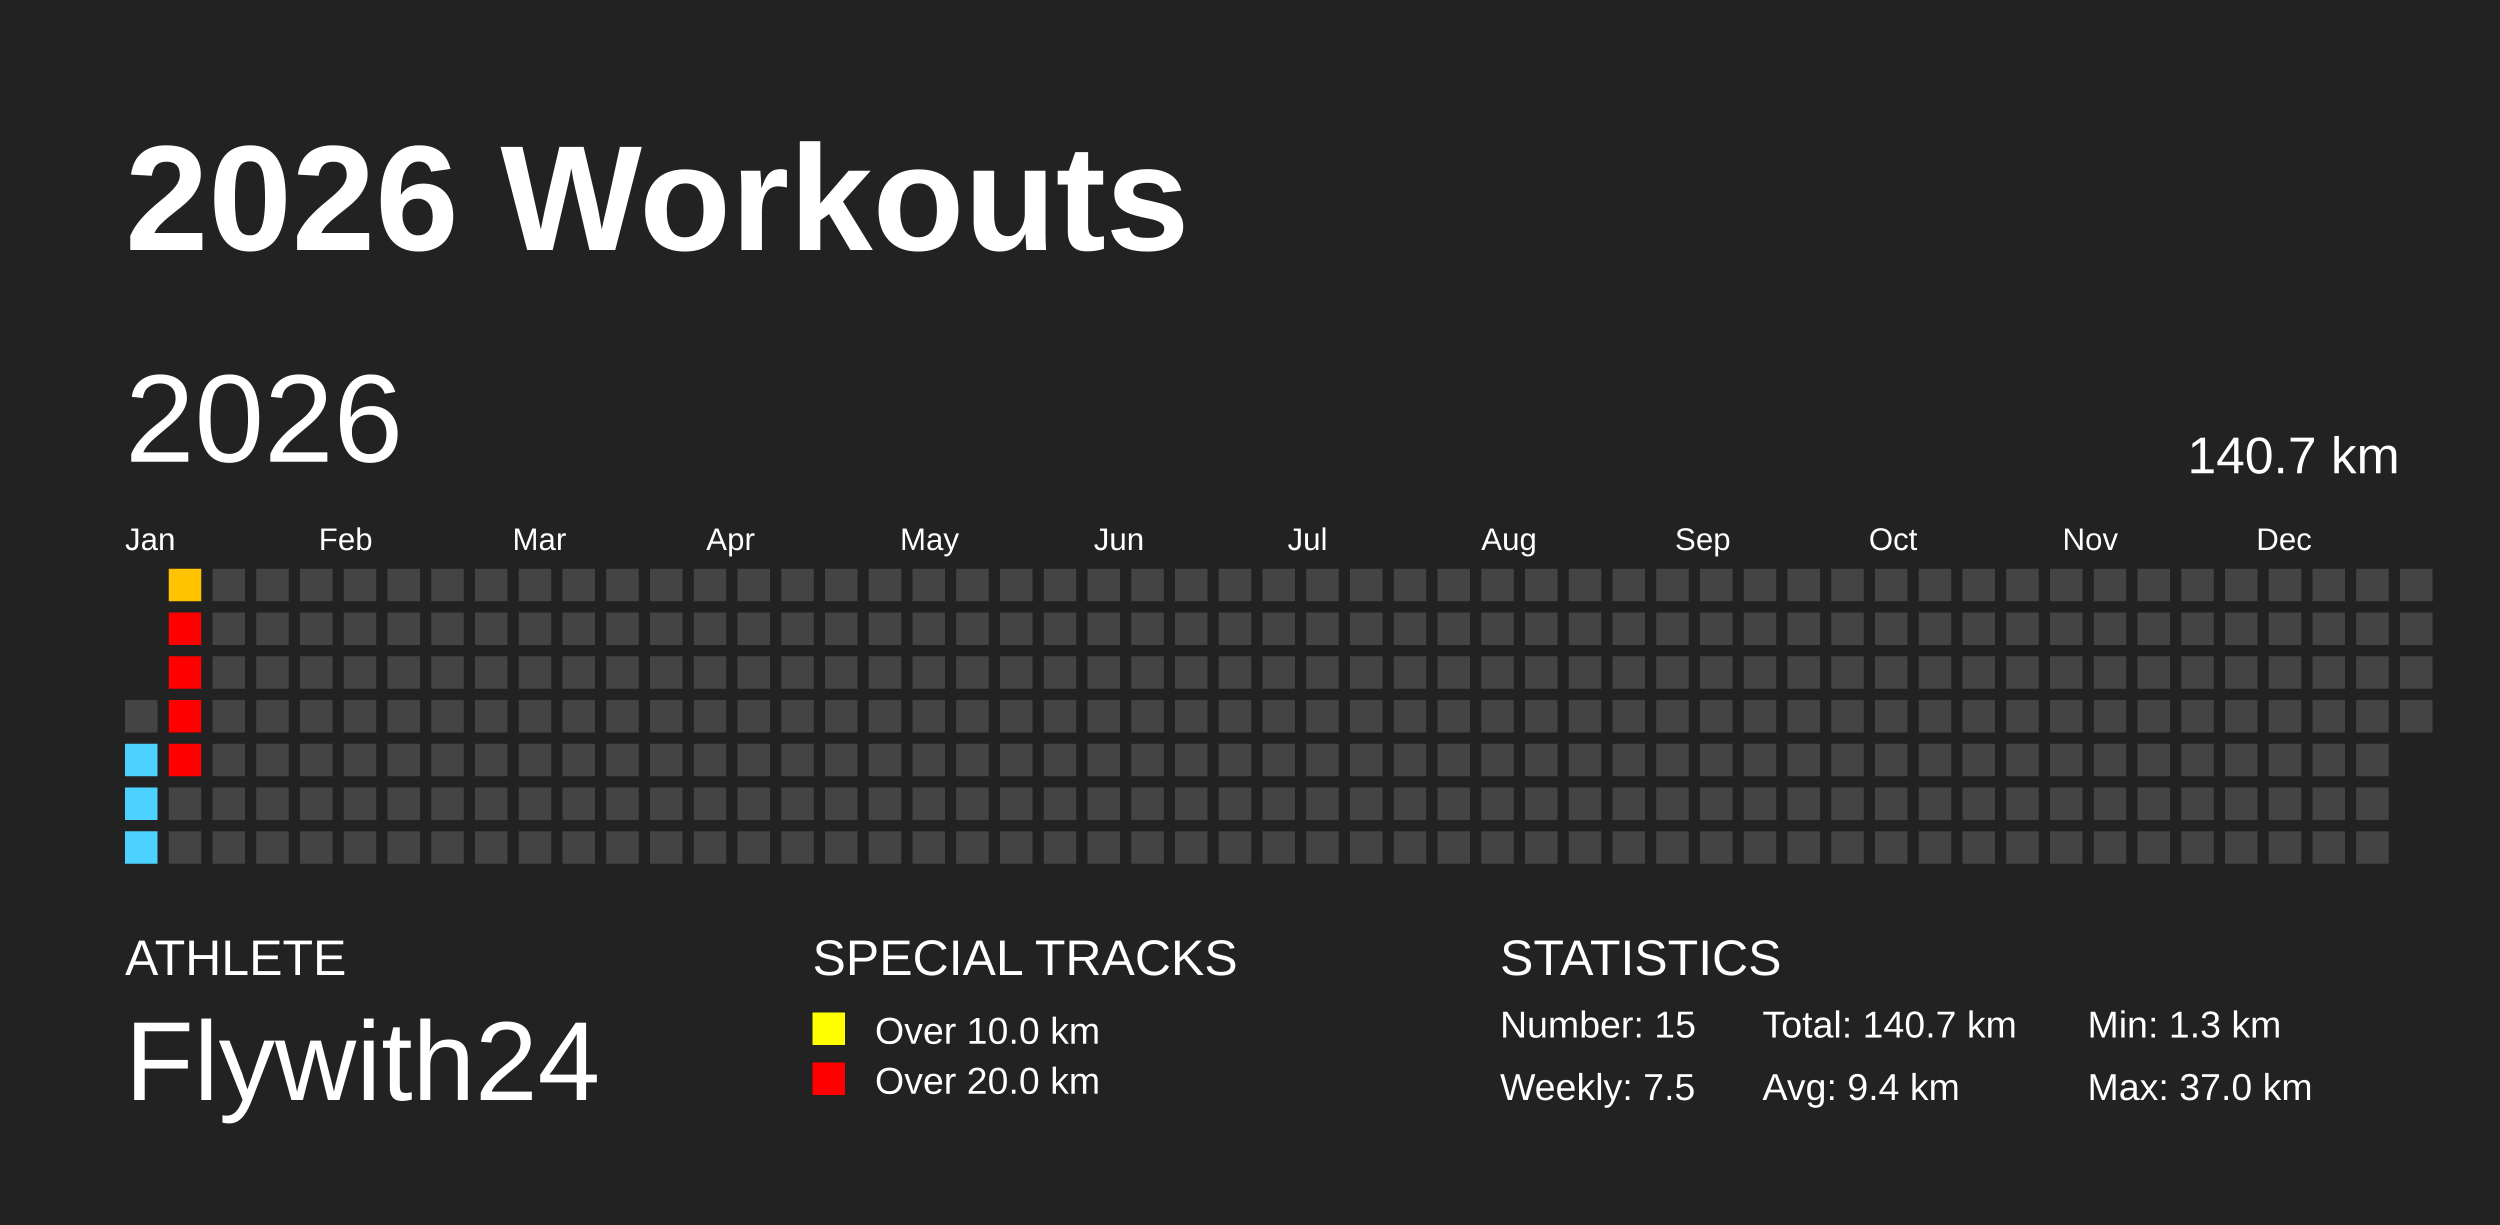
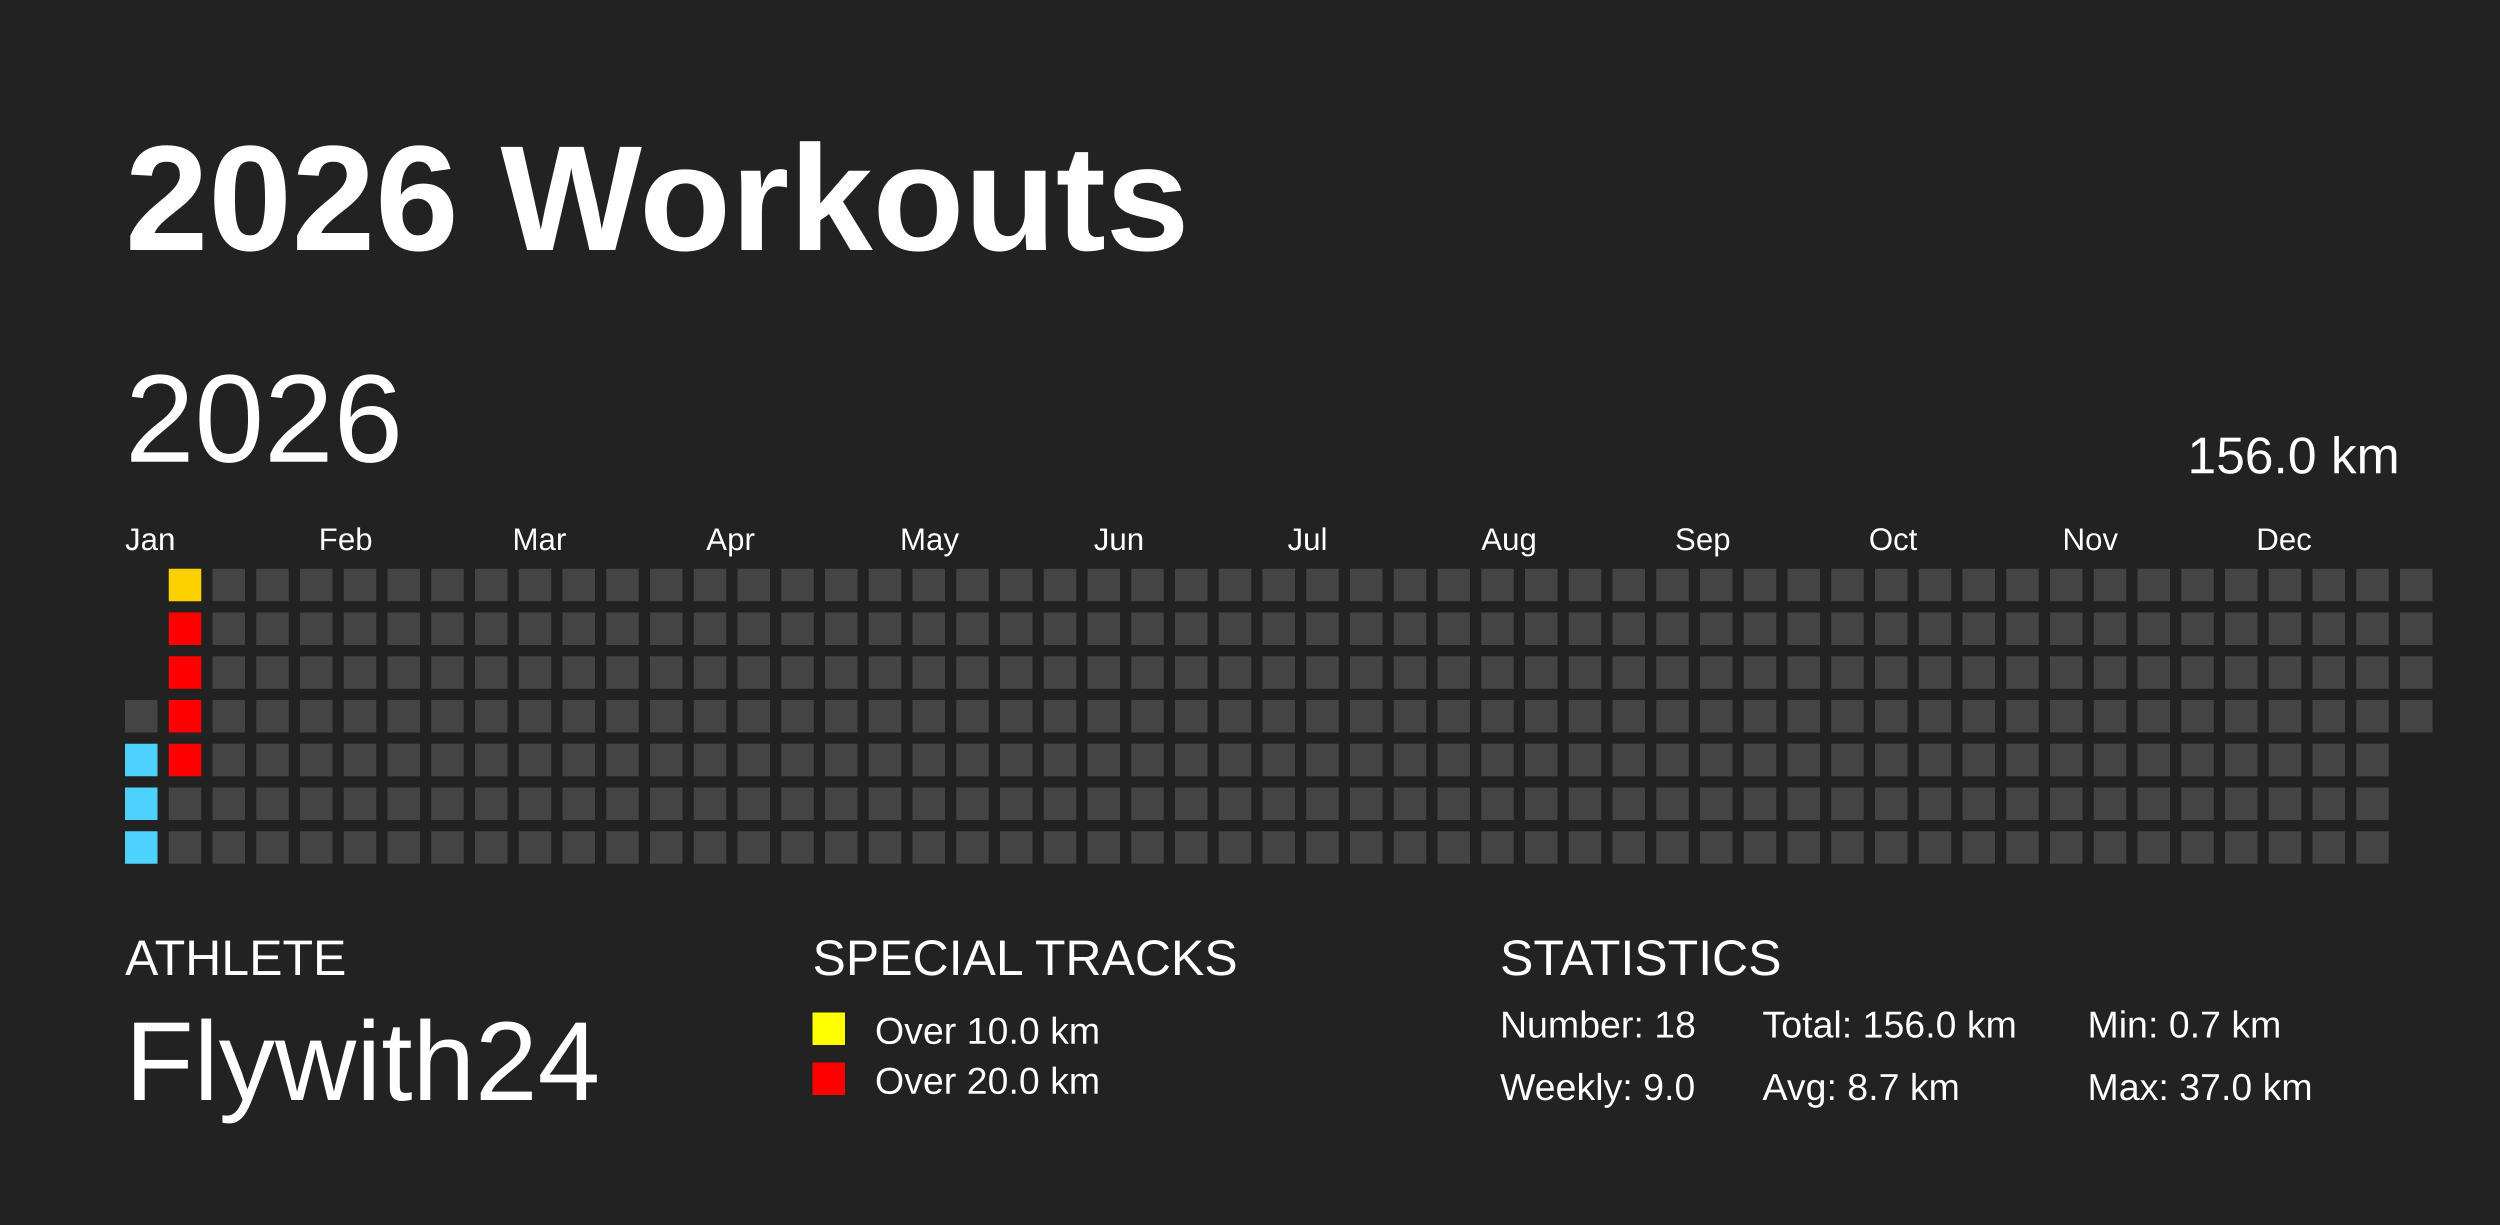
<svg xmlns="http://www.w3.org/2000/svg" baseProfile="full" height="98mm" version="1.1" viewBox="0,0,200,98" width="200mm">
  <defs />
  <rect fill="#222222" height="98" width="200" x="0" y="0" />
  <text fill="#FFFFFF" style="font-size:12px; font-family:Arial; font-weight:bold;" x="10" y="20">2026 Workouts</text>
  <text fill="#FFFFFF" style="font-size:4px; font-family:Arial" x="10" y="78">ATHLETE</text>
  <text fill="#FFFFFF" style="font-size:9px; font-family:Arial" x="10" y="88">Flywith24</text>
  <text fill="#FFFFFF" style="font-size:4px; font-family:Arial" x="65" y="78">SPECIAL TRACKS</text>
  <rect fill="yellow" height="2.6" width="2.6" x="65" y="81" />
  <text fill="#FFFFFF" style="font-size:3px; font-family:Arial" x="70" y="83.5">Over 10.0 km</text>
  <rect fill="red" height="2.6" width="2.6" x="65" y="85" />
  <text fill="#FFFFFF" style="font-size:3px; font-family:Arial" x="70" y="87.5">Over 20.0 km</text>
  <text fill="#FFFFFF" style="font-size:4px; font-family:Arial" x="120" y="78">STATISTICS</text>
-   <text fill="#FFFFFF" style="font-size:3px; font-family:Arial" x="120" y="83">Number: 15</text>
-   <text fill="#FFFFFF" style="font-size:3px; font-family:Arial" x="120" y="88">Weekly: 7.5</text>
-   <text fill="#FFFFFF" style="font-size:3px; font-family:Arial" x="141" y="83">Total: 140.7 km</text>
-   <text fill="#FFFFFF" style="font-size:3px; font-family:Arial" x="141" y="88">Avg: 9.4 km</text>
-   <text fill="#FFFFFF" style="font-size:3px; font-family:Arial" x="167" y="83">Min: 1.3 km</text>
+   <text fill="#FFFFFF" style="font-size:3px; font-family:Arial" x="120" y="83">Number: 18</text>
+   <text fill="#FFFFFF" style="font-size:3px; font-family:Arial" x="120" y="88">Weekly: 9.0</text>
+   <text fill="#FFFFFF" style="font-size:3px; font-family:Arial" x="141" y="83">Total: 156.0 km</text>
+   <text fill="#FFFFFF" style="font-size:3px; font-family:Arial" x="141" y="88">Avg: 8.7 km</text>
+   <text fill="#FFFFFF" style="font-size:3px; font-family:Arial" x="167" y="83">Min: 0.7 km</text>
  <text fill="#FFFFFF" style="font-size:3px; font-family:Arial" x="167" y="88">Max: 37.0 km</text>
  <text dominant-baseline="hanging" fill="#FFFFFF" style="font-size:10.0px; font-family:Arial;" x="10" y="30">2026</text>
-   <text dominant-baseline="hanging" fill="#FFFFFF" style="font-size:4.125px; font-family:Arial;" x="175" y="35">140.7 km</text>
+   <text dominant-baseline="hanging" fill="#FFFFFF" style="font-size:4.125px; font-family:Arial;" x="175" y="35">156.0 km</text>
  <text fill="#FFFFFF" style="font-size:2.5px; font-family:Arial" x="10.0" y="44">Jan</text>
  <text fill="#FFFFFF" style="font-size:2.5px; font-family:Arial" x="25.5" y="44">Feb</text>
  <text fill="#FFFFFF" style="font-size:2.5px; font-family:Arial" x="41.0" y="44">Mar</text>
  <text fill="#FFFFFF" style="font-size:2.5px; font-family:Arial" x="56.5" y="44">Apr</text>
  <text fill="#FFFFFF" style="font-size:2.5px; font-family:Arial" x="72.0" y="44">May</text>
  <text fill="#FFFFFF" style="font-size:2.5px; font-family:Arial" x="87.5" y="44">Jun</text>
  <text fill="#FFFFFF" style="font-size:2.5px; font-family:Arial" x="103.0" y="44">Jul</text>
  <text fill="#FFFFFF" style="font-size:2.5px; font-family:Arial" x="118.5" y="44">Aug</text>
  <text fill="#FFFFFF" style="font-size:2.5px; font-family:Arial" x="134.0" y="44">Sep</text>
  <text fill="#FFFFFF" style="font-size:2.5px; font-family:Arial" x="149.5" y="44">Oct</text>
  <text fill="#FFFFFF" style="font-size:2.5px; font-family:Arial" x="165.0" y="44">Nov</text>
  <text fill="#FFFFFF" style="font-size:2.5px; font-family:Arial" x="180.5" y="44">Dec</text>
  <rect fill="#444444" height="2.6" width="2.6" x="10.0" y="56.0" />
  <rect fill="#4dd2ff" height="2.6" width="2.6" x="10.0" y="59.5" />
  <rect fill="#4dd2ff" height="2.6" width="2.6" x="10.0" y="63.0" />
  <rect fill="#4dd2ff" height="2.6" width="2.6" x="10.0" y="66.5" />
-   <rect fill="#ffc300" height="2.6" width="2.6" x="13.5" y="45.5" />
+   <rect fill="#ffd000" height="2.6" width="2.6" x="13.5" y="45.5" />
  <rect fill="red" height="2.6" width="2.6" x="13.5" y="49.0" />
  <rect fill="red" height="2.6" width="2.6" x="13.5" y="52.5" />
  <rect fill="red" height="2.6" width="2.6" x="13.5" y="56.0" />
  <rect fill="red" height="2.6" width="2.6" x="13.5" y="59.5" />
  <rect fill="#444444" height="2.6" width="2.6" x="13.5" y="63.0" />
  <rect fill="#444444" height="2.6" width="2.6" x="13.5" y="66.5" />
  <rect fill="#444444" height="2.6" width="2.6" x="17.0" y="45.5" />
  <rect fill="#444444" height="2.6" width="2.6" x="17.0" y="49.0" />
  <rect fill="#444444" height="2.6" width="2.6" x="17.0" y="52.5" />
  <rect fill="#444444" height="2.6" width="2.6" x="17.0" y="56.0" />
  <rect fill="#444444" height="2.6" width="2.6" x="17.0" y="59.5" />
  <rect fill="#444444" height="2.6" width="2.6" x="17.0" y="63.0" />
  <rect fill="#444444" height="2.6" width="2.6" x="17.0" y="66.5" />
  <rect fill="#444444" height="2.6" width="2.6" x="20.5" y="45.5" />
  <rect fill="#444444" height="2.6" width="2.6" x="20.5" y="49.0" />
  <rect fill="#444444" height="2.6" width="2.6" x="20.5" y="52.5" />
  <rect fill="#444444" height="2.6" width="2.6" x="20.5" y="56.0" />
  <rect fill="#444444" height="2.6" width="2.6" x="20.5" y="59.5" />
  <rect fill="#444444" height="2.6" width="2.6" x="20.5" y="63.0" />
  <rect fill="#444444" height="2.6" width="2.6" x="20.5" y="66.5" />
  <rect fill="#444444" height="2.6" width="2.6" x="24.0" y="45.5" />
  <rect fill="#444444" height="2.6" width="2.6" x="24.0" y="49.0" />
  <rect fill="#444444" height="2.6" width="2.6" x="24.0" y="52.5" />
  <rect fill="#444444" height="2.6" width="2.6" x="24.0" y="56.0" />
  <rect fill="#444444" height="2.6" width="2.6" x="24.0" y="59.5" />
  <rect fill="#444444" height="2.6" width="2.6" x="24.0" y="63.0" />
  <rect fill="#444444" height="2.6" width="2.6" x="24.0" y="66.5" />
  <rect fill="#444444" height="2.6" width="2.6" x="27.5" y="45.5" />
  <rect fill="#444444" height="2.6" width="2.6" x="27.5" y="49.0" />
  <rect fill="#444444" height="2.6" width="2.6" x="27.5" y="52.5" />
  <rect fill="#444444" height="2.6" width="2.6" x="27.5" y="56.0" />
  <rect fill="#444444" height="2.6" width="2.6" x="27.5" y="59.5" />
  <rect fill="#444444" height="2.6" width="2.6" x="27.5" y="63.0" />
  <rect fill="#444444" height="2.6" width="2.6" x="27.5" y="66.5" />
  <rect fill="#444444" height="2.6" width="2.6" x="31.0" y="45.5" />
  <rect fill="#444444" height="2.6" width="2.6" x="31.0" y="49.0" />
  <rect fill="#444444" height="2.6" width="2.6" x="31.0" y="52.5" />
  <rect fill="#444444" height="2.6" width="2.6" x="31.0" y="56.0" />
  <rect fill="#444444" height="2.6" width="2.6" x="31.0" y="59.5" />
  <rect fill="#444444" height="2.6" width="2.6" x="31.0" y="63.0" />
  <rect fill="#444444" height="2.6" width="2.6" x="31.0" y="66.5" />
  <rect fill="#444444" height="2.6" width="2.6" x="34.5" y="45.5" />
  <rect fill="#444444" height="2.6" width="2.6" x="34.5" y="49.0" />
  <rect fill="#444444" height="2.6" width="2.6" x="34.5" y="52.5" />
  <rect fill="#444444" height="2.6" width="2.6" x="34.5" y="56.0" />
  <rect fill="#444444" height="2.6" width="2.6" x="34.5" y="59.5" />
  <rect fill="#444444" height="2.6" width="2.6" x="34.5" y="63.0" />
  <rect fill="#444444" height="2.6" width="2.6" x="34.5" y="66.5" />
  <rect fill="#444444" height="2.6" width="2.6" x="38.0" y="45.5" />
  <rect fill="#444444" height="2.6" width="2.6" x="38.0" y="49.0" />
  <rect fill="#444444" height="2.6" width="2.6" x="38.0" y="52.5" />
  <rect fill="#444444" height="2.6" width="2.6" x="38.0" y="56.0" />
  <rect fill="#444444" height="2.6" width="2.6" x="38.0" y="59.5" />
  <rect fill="#444444" height="2.6" width="2.6" x="38.0" y="63.0" />
  <rect fill="#444444" height="2.6" width="2.6" x="38.0" y="66.5" />
  <rect fill="#444444" height="2.6" width="2.6" x="41.5" y="45.5" />
  <rect fill="#444444" height="2.6" width="2.6" x="41.5" y="49.0" />
  <rect fill="#444444" height="2.6" width="2.6" x="41.5" y="52.5" />
  <rect fill="#444444" height="2.6" width="2.6" x="41.5" y="56.0" />
  <rect fill="#444444" height="2.6" width="2.6" x="41.5" y="59.5" />
  <rect fill="#444444" height="2.6" width="2.6" x="41.5" y="63.0" />
  <rect fill="#444444" height="2.6" width="2.6" x="41.5" y="66.5" />
  <rect fill="#444444" height="2.6" width="2.6" x="45.0" y="45.5" />
  <rect fill="#444444" height="2.6" width="2.6" x="45.0" y="49.0" />
  <rect fill="#444444" height="2.6" width="2.6" x="45.0" y="52.5" />
  <rect fill="#444444" height="2.6" width="2.6" x="45.0" y="56.0" />
  <rect fill="#444444" height="2.6" width="2.6" x="45.0" y="59.5" />
  <rect fill="#444444" height="2.6" width="2.6" x="45.0" y="63.0" />
  <rect fill="#444444" height="2.6" width="2.6" x="45.0" y="66.5" />
  <rect fill="#444444" height="2.6" width="2.6" x="48.5" y="45.5" />
  <rect fill="#444444" height="2.6" width="2.6" x="48.5" y="49.0" />
  <rect fill="#444444" height="2.6" width="2.6" x="48.5" y="52.5" />
  <rect fill="#444444" height="2.6" width="2.6" x="48.5" y="56.0" />
  <rect fill="#444444" height="2.6" width="2.6" x="48.5" y="59.5" />
  <rect fill="#444444" height="2.6" width="2.6" x="48.5" y="63.0" />
  <rect fill="#444444" height="2.6" width="2.6" x="48.5" y="66.5" />
  <rect fill="#444444" height="2.6" width="2.6" x="52.0" y="45.5" />
  <rect fill="#444444" height="2.6" width="2.6" x="52.0" y="49.0" />
  <rect fill="#444444" height="2.6" width="2.6" x="52.0" y="52.5" />
  <rect fill="#444444" height="2.6" width="2.6" x="52.0" y="56.0" />
  <rect fill="#444444" height="2.6" width="2.6" x="52.0" y="59.5" />
  <rect fill="#444444" height="2.6" width="2.6" x="52.0" y="63.0" />
  <rect fill="#444444" height="2.6" width="2.6" x="52.0" y="66.5" />
  <rect fill="#444444" height="2.6" width="2.6" x="55.5" y="45.5" />
  <rect fill="#444444" height="2.6" width="2.6" x="55.5" y="49.0" />
  <rect fill="#444444" height="2.6" width="2.6" x="55.5" y="52.5" />
  <rect fill="#444444" height="2.6" width="2.6" x="55.5" y="56.0" />
  <rect fill="#444444" height="2.6" width="2.6" x="55.5" y="59.5" />
  <rect fill="#444444" height="2.6" width="2.6" x="55.5" y="63.0" />
  <rect fill="#444444" height="2.6" width="2.6" x="55.5" y="66.5" />
  <rect fill="#444444" height="2.6" width="2.6" x="59.0" y="45.5" />
  <rect fill="#444444" height="2.6" width="2.6" x="59.0" y="49.0" />
  <rect fill="#444444" height="2.6" width="2.6" x="59.0" y="52.5" />
  <rect fill="#444444" height="2.6" width="2.6" x="59.0" y="56.0" />
  <rect fill="#444444" height="2.6" width="2.6" x="59.0" y="59.5" />
  <rect fill="#444444" height="2.6" width="2.6" x="59.0" y="63.0" />
  <rect fill="#444444" height="2.6" width="2.6" x="59.0" y="66.5" />
  <rect fill="#444444" height="2.6" width="2.6" x="62.5" y="45.5" />
  <rect fill="#444444" height="2.6" width="2.6" x="62.5" y="49.0" />
  <rect fill="#444444" height="2.6" width="2.6" x="62.5" y="52.5" />
  <rect fill="#444444" height="2.6" width="2.6" x="62.5" y="56.0" />
  <rect fill="#444444" height="2.6" width="2.6" x="62.5" y="59.5" />
  <rect fill="#444444" height="2.6" width="2.6" x="62.5" y="63.0" />
  <rect fill="#444444" height="2.6" width="2.6" x="62.5" y="66.5" />
  <rect fill="#444444" height="2.6" width="2.6" x="66.0" y="45.5" />
  <rect fill="#444444" height="2.6" width="2.6" x="66.0" y="49.0" />
  <rect fill="#444444" height="2.6" width="2.6" x="66.0" y="52.5" />
  <rect fill="#444444" height="2.6" width="2.6" x="66.0" y="56.0" />
  <rect fill="#444444" height="2.6" width="2.6" x="66.0" y="59.5" />
  <rect fill="#444444" height="2.6" width="2.6" x="66.0" y="63.0" />
  <rect fill="#444444" height="2.6" width="2.6" x="66.0" y="66.5" />
  <rect fill="#444444" height="2.6" width="2.6" x="69.5" y="45.5" />
  <rect fill="#444444" height="2.6" width="2.6" x="69.5" y="49.0" />
  <rect fill="#444444" height="2.6" width="2.6" x="69.5" y="52.5" />
  <rect fill="#444444" height="2.6" width="2.6" x="69.5" y="56.0" />
  <rect fill="#444444" height="2.6" width="2.6" x="69.5" y="59.5" />
  <rect fill="#444444" height="2.6" width="2.6" x="69.5" y="63.0" />
  <rect fill="#444444" height="2.6" width="2.6" x="69.5" y="66.5" />
  <rect fill="#444444" height="2.6" width="2.6" x="73.0" y="45.5" />
  <rect fill="#444444" height="2.6" width="2.6" x="73.0" y="49.0" />
  <rect fill="#444444" height="2.6" width="2.6" x="73.0" y="52.5" />
  <rect fill="#444444" height="2.6" width="2.6" x="73.0" y="56.0" />
  <rect fill="#444444" height="2.6" width="2.6" x="73.0" y="59.5" />
  <rect fill="#444444" height="2.6" width="2.6" x="73.0" y="63.0" />
  <rect fill="#444444" height="2.6" width="2.6" x="73.0" y="66.5" />
  <rect fill="#444444" height="2.6" width="2.6" x="76.5" y="45.5" />
  <rect fill="#444444" height="2.6" width="2.6" x="76.5" y="49.0" />
  <rect fill="#444444" height="2.6" width="2.6" x="76.5" y="52.5" />
  <rect fill="#444444" height="2.6" width="2.6" x="76.5" y="56.0" />
  <rect fill="#444444" height="2.6" width="2.6" x="76.5" y="59.5" />
  <rect fill="#444444" height="2.6" width="2.6" x="76.5" y="63.0" />
  <rect fill="#444444" height="2.6" width="2.6" x="76.5" y="66.5" />
  <rect fill="#444444" height="2.6" width="2.6" x="80.0" y="45.5" />
  <rect fill="#444444" height="2.6" width="2.6" x="80.0" y="49.0" />
  <rect fill="#444444" height="2.6" width="2.6" x="80.0" y="52.5" />
  <rect fill="#444444" height="2.6" width="2.6" x="80.0" y="56.0" />
  <rect fill="#444444" height="2.6" width="2.6" x="80.0" y="59.5" />
  <rect fill="#444444" height="2.6" width="2.6" x="80.0" y="63.0" />
  <rect fill="#444444" height="2.6" width="2.6" x="80.0" y="66.5" />
  <rect fill="#444444" height="2.6" width="2.6" x="83.5" y="45.5" />
  <rect fill="#444444" height="2.6" width="2.6" x="83.5" y="49.0" />
  <rect fill="#444444" height="2.6" width="2.6" x="83.5" y="52.5" />
  <rect fill="#444444" height="2.6" width="2.6" x="83.5" y="56.0" />
  <rect fill="#444444" height="2.6" width="2.6" x="83.5" y="59.5" />
  <rect fill="#444444" height="2.6" width="2.6" x="83.5" y="63.0" />
  <rect fill="#444444" height="2.6" width="2.6" x="83.5" y="66.5" />
  <rect fill="#444444" height="2.6" width="2.6" x="87.0" y="45.5" />
  <rect fill="#444444" height="2.6" width="2.6" x="87.0" y="49.0" />
  <rect fill="#444444" height="2.6" width="2.6" x="87.0" y="52.5" />
  <rect fill="#444444" height="2.6" width="2.6" x="87.0" y="56.0" />
  <rect fill="#444444" height="2.6" width="2.6" x="87.0" y="59.5" />
  <rect fill="#444444" height="2.6" width="2.6" x="87.0" y="63.0" />
  <rect fill="#444444" height="2.6" width="2.6" x="87.0" y="66.5" />
  <rect fill="#444444" height="2.6" width="2.6" x="90.5" y="45.5" />
  <rect fill="#444444" height="2.6" width="2.6" x="90.5" y="49.0" />
  <rect fill="#444444" height="2.6" width="2.6" x="90.5" y="52.5" />
  <rect fill="#444444" height="2.6" width="2.6" x="90.5" y="56.0" />
  <rect fill="#444444" height="2.6" width="2.6" x="90.5" y="59.5" />
  <rect fill="#444444" height="2.6" width="2.6" x="90.5" y="63.0" />
  <rect fill="#444444" height="2.6" width="2.6" x="90.5" y="66.5" />
  <rect fill="#444444" height="2.6" width="2.6" x="94.0" y="45.5" />
  <rect fill="#444444" height="2.6" width="2.6" x="94.0" y="49.0" />
  <rect fill="#444444" height="2.6" width="2.6" x="94.0" y="52.5" />
  <rect fill="#444444" height="2.6" width="2.6" x="94.0" y="56.0" />
  <rect fill="#444444" height="2.6" width="2.6" x="94.0" y="59.5" />
  <rect fill="#444444" height="2.6" width="2.6" x="94.0" y="63.0" />
  <rect fill="#444444" height="2.6" width="2.6" x="94.0" y="66.5" />
  <rect fill="#444444" height="2.6" width="2.6" x="97.5" y="45.5" />
  <rect fill="#444444" height="2.6" width="2.6" x="97.5" y="49.0" />
  <rect fill="#444444" height="2.6" width="2.6" x="97.5" y="52.5" />
  <rect fill="#444444" height="2.6" width="2.6" x="97.5" y="56.0" />
  <rect fill="#444444" height="2.6" width="2.6" x="97.5" y="59.5" />
  <rect fill="#444444" height="2.6" width="2.6" x="97.5" y="63.0" />
  <rect fill="#444444" height="2.6" width="2.6" x="97.5" y="66.5" />
  <rect fill="#444444" height="2.6" width="2.6" x="101.0" y="45.5" />
  <rect fill="#444444" height="2.6" width="2.6" x="101.0" y="49.0" />
  <rect fill="#444444" height="2.6" width="2.6" x="101.0" y="52.5" />
  <rect fill="#444444" height="2.6" width="2.6" x="101.0" y="56.0" />
  <rect fill="#444444" height="2.6" width="2.6" x="101.0" y="59.5" />
  <rect fill="#444444" height="2.6" width="2.6" x="101.0" y="63.0" />
  <rect fill="#444444" height="2.6" width="2.6" x="101.0" y="66.5" />
  <rect fill="#444444" height="2.6" width="2.6" x="104.5" y="45.5" />
  <rect fill="#444444" height="2.6" width="2.6" x="104.5" y="49.0" />
  <rect fill="#444444" height="2.6" width="2.6" x="104.5" y="52.5" />
  <rect fill="#444444" height="2.6" width="2.6" x="104.5" y="56.0" />
  <rect fill="#444444" height="2.6" width="2.6" x="104.5" y="59.5" />
  <rect fill="#444444" height="2.6" width="2.6" x="104.5" y="63.0" />
  <rect fill="#444444" height="2.6" width="2.6" x="104.5" y="66.5" />
  <rect fill="#444444" height="2.6" width="2.6" x="108.0" y="45.5" />
  <rect fill="#444444" height="2.6" width="2.6" x="108.0" y="49.0" />
  <rect fill="#444444" height="2.6" width="2.6" x="108.0" y="52.5" />
  <rect fill="#444444" height="2.6" width="2.6" x="108.0" y="56.0" />
  <rect fill="#444444" height="2.6" width="2.6" x="108.0" y="59.5" />
  <rect fill="#444444" height="2.6" width="2.6" x="108.0" y="63.0" />
  <rect fill="#444444" height="2.6" width="2.6" x="108.0" y="66.5" />
  <rect fill="#444444" height="2.6" width="2.6" x="111.5" y="45.5" />
  <rect fill="#444444" height="2.6" width="2.6" x="111.5" y="49.0" />
  <rect fill="#444444" height="2.6" width="2.6" x="111.5" y="52.5" />
  <rect fill="#444444" height="2.6" width="2.6" x="111.5" y="56.0" />
  <rect fill="#444444" height="2.6" width="2.6" x="111.5" y="59.5" />
  <rect fill="#444444" height="2.6" width="2.6" x="111.5" y="63.0" />
  <rect fill="#444444" height="2.6" width="2.6" x="111.5" y="66.5" />
  <rect fill="#444444" height="2.6" width="2.6" x="115.0" y="45.5" />
  <rect fill="#444444" height="2.6" width="2.6" x="115.0" y="49.0" />
  <rect fill="#444444" height="2.6" width="2.6" x="115.0" y="52.5" />
  <rect fill="#444444" height="2.6" width="2.6" x="115.0" y="56.0" />
  <rect fill="#444444" height="2.6" width="2.6" x="115.0" y="59.5" />
  <rect fill="#444444" height="2.6" width="2.6" x="115.0" y="63.0" />
  <rect fill="#444444" height="2.6" width="2.6" x="115.0" y="66.5" />
  <rect fill="#444444" height="2.6" width="2.6" x="118.5" y="45.5" />
  <rect fill="#444444" height="2.6" width="2.6" x="118.5" y="49.0" />
  <rect fill="#444444" height="2.6" width="2.6" x="118.5" y="52.5" />
  <rect fill="#444444" height="2.6" width="2.6" x="118.5" y="56.0" />
  <rect fill="#444444" height="2.6" width="2.6" x="118.5" y="59.5" />
  <rect fill="#444444" height="2.6" width="2.6" x="118.5" y="63.0" />
  <rect fill="#444444" height="2.6" width="2.6" x="118.5" y="66.5" />
  <rect fill="#444444" height="2.6" width="2.6" x="122.0" y="45.5" />
  <rect fill="#444444" height="2.6" width="2.6" x="122.0" y="49.0" />
  <rect fill="#444444" height="2.6" width="2.6" x="122.0" y="52.5" />
  <rect fill="#444444" height="2.6" width="2.6" x="122.0" y="56.0" />
  <rect fill="#444444" height="2.6" width="2.6" x="122.0" y="59.5" />
  <rect fill="#444444" height="2.6" width="2.6" x="122.0" y="63.0" />
  <rect fill="#444444" height="2.6" width="2.6" x="122.0" y="66.5" />
  <rect fill="#444444" height="2.6" width="2.6" x="125.5" y="45.5" />
  <rect fill="#444444" height="2.6" width="2.6" x="125.5" y="49.0" />
  <rect fill="#444444" height="2.6" width="2.6" x="125.5" y="52.5" />
  <rect fill="#444444" height="2.6" width="2.6" x="125.5" y="56.0" />
  <rect fill="#444444" height="2.6" width="2.6" x="125.5" y="59.5" />
  <rect fill="#444444" height="2.6" width="2.6" x="125.5" y="63.0" />
  <rect fill="#444444" height="2.6" width="2.6" x="125.5" y="66.5" />
  <rect fill="#444444" height="2.6" width="2.6" x="129.0" y="45.5" />
  <rect fill="#444444" height="2.6" width="2.6" x="129.0" y="49.0" />
  <rect fill="#444444" height="2.6" width="2.6" x="129.0" y="52.5" />
  <rect fill="#444444" height="2.6" width="2.6" x="129.0" y="56.0" />
  <rect fill="#444444" height="2.6" width="2.6" x="129.0" y="59.5" />
  <rect fill="#444444" height="2.6" width="2.6" x="129.0" y="63.0" />
  <rect fill="#444444" height="2.6" width="2.6" x="129.0" y="66.5" />
  <rect fill="#444444" height="2.6" width="2.6" x="132.5" y="45.5" />
  <rect fill="#444444" height="2.6" width="2.6" x="132.5" y="49.0" />
  <rect fill="#444444" height="2.6" width="2.6" x="132.5" y="52.5" />
  <rect fill="#444444" height="2.6" width="2.6" x="132.5" y="56.0" />
  <rect fill="#444444" height="2.6" width="2.6" x="132.5" y="59.5" />
  <rect fill="#444444" height="2.6" width="2.6" x="132.5" y="63.0" />
  <rect fill="#444444" height="2.6" width="2.6" x="132.5" y="66.5" />
  <rect fill="#444444" height="2.6" width="2.6" x="136.0" y="45.5" />
  <rect fill="#444444" height="2.6" width="2.6" x="136.0" y="49.0" />
  <rect fill="#444444" height="2.6" width="2.6" x="136.0" y="52.5" />
  <rect fill="#444444" height="2.6" width="2.6" x="136.0" y="56.0" />
  <rect fill="#444444" height="2.6" width="2.6" x="136.0" y="59.5" />
  <rect fill="#444444" height="2.6" width="2.6" x="136.0" y="63.0" />
  <rect fill="#444444" height="2.6" width="2.6" x="136.0" y="66.5" />
  <rect fill="#444444" height="2.6" width="2.6" x="139.5" y="45.5" />
  <rect fill="#444444" height="2.6" width="2.6" x="139.5" y="49.0" />
  <rect fill="#444444" height="2.6" width="2.6" x="139.5" y="52.5" />
  <rect fill="#444444" height="2.6" width="2.6" x="139.5" y="56.0" />
  <rect fill="#444444" height="2.6" width="2.6" x="139.5" y="59.5" />
  <rect fill="#444444" height="2.6" width="2.6" x="139.5" y="63.0" />
  <rect fill="#444444" height="2.6" width="2.6" x="139.5" y="66.5" />
  <rect fill="#444444" height="2.6" width="2.6" x="143.0" y="45.5" />
  <rect fill="#444444" height="2.6" width="2.6" x="143.0" y="49.0" />
  <rect fill="#444444" height="2.6" width="2.6" x="143.0" y="52.5" />
  <rect fill="#444444" height="2.6" width="2.6" x="143.0" y="56.0" />
  <rect fill="#444444" height="2.6" width="2.6" x="143.0" y="59.5" />
  <rect fill="#444444" height="2.6" width="2.6" x="143.0" y="63.0" />
  <rect fill="#444444" height="2.6" width="2.6" x="143.0" y="66.5" />
  <rect fill="#444444" height="2.6" width="2.6" x="146.5" y="45.5" />
  <rect fill="#444444" height="2.6" width="2.6" x="146.5" y="49.0" />
  <rect fill="#444444" height="2.6" width="2.6" x="146.5" y="52.5" />
  <rect fill="#444444" height="2.6" width="2.6" x="146.5" y="56.0" />
  <rect fill="#444444" height="2.6" width="2.6" x="146.5" y="59.5" />
  <rect fill="#444444" height="2.6" width="2.6" x="146.5" y="63.0" />
  <rect fill="#444444" height="2.6" width="2.6" x="146.5" y="66.5" />
  <rect fill="#444444" height="2.6" width="2.6" x="150.0" y="45.5" />
  <rect fill="#444444" height="2.6" width="2.6" x="150.0" y="49.0" />
  <rect fill="#444444" height="2.6" width="2.6" x="150.0" y="52.5" />
  <rect fill="#444444" height="2.6" width="2.6" x="150.0" y="56.0" />
  <rect fill="#444444" height="2.6" width="2.6" x="150.0" y="59.5" />
  <rect fill="#444444" height="2.6" width="2.6" x="150.0" y="63.0" />
  <rect fill="#444444" height="2.6" width="2.6" x="150.0" y="66.5" />
  <rect fill="#444444" height="2.6" width="2.6" x="153.5" y="45.5" />
  <rect fill="#444444" height="2.6" width="2.6" x="153.5" y="49.0" />
  <rect fill="#444444" height="2.6" width="2.6" x="153.5" y="52.5" />
  <rect fill="#444444" height="2.6" width="2.6" x="153.5" y="56.0" />
  <rect fill="#444444" height="2.6" width="2.6" x="153.5" y="59.5" />
  <rect fill="#444444" height="2.6" width="2.6" x="153.5" y="63.0" />
  <rect fill="#444444" height="2.6" width="2.6" x="153.5" y="66.5" />
  <rect fill="#444444" height="2.6" width="2.6" x="157.0" y="45.5" />
  <rect fill="#444444" height="2.6" width="2.6" x="157.0" y="49.0" />
  <rect fill="#444444" height="2.6" width="2.6" x="157.0" y="52.5" />
  <rect fill="#444444" height="2.6" width="2.6" x="157.0" y="56.0" />
  <rect fill="#444444" height="2.6" width="2.6" x="157.0" y="59.5" />
  <rect fill="#444444" height="2.6" width="2.6" x="157.0" y="63.0" />
  <rect fill="#444444" height="2.6" width="2.6" x="157.0" y="66.5" />
  <rect fill="#444444" height="2.6" width="2.6" x="160.5" y="45.5" />
  <rect fill="#444444" height="2.6" width="2.6" x="160.5" y="49.0" />
  <rect fill="#444444" height="2.6" width="2.6" x="160.5" y="52.5" />
  <rect fill="#444444" height="2.6" width="2.6" x="160.5" y="56.0" />
  <rect fill="#444444" height="2.6" width="2.6" x="160.5" y="59.5" />
  <rect fill="#444444" height="2.6" width="2.6" x="160.5" y="63.0" />
  <rect fill="#444444" height="2.6" width="2.6" x="160.5" y="66.5" />
  <rect fill="#444444" height="2.6" width="2.6" x="164.0" y="45.5" />
  <rect fill="#444444" height="2.6" width="2.6" x="164.0" y="49.0" />
  <rect fill="#444444" height="2.6" width="2.6" x="164.0" y="52.5" />
  <rect fill="#444444" height="2.6" width="2.6" x="164.0" y="56.0" />
  <rect fill="#444444" height="2.6" width="2.6" x="164.0" y="59.5" />
  <rect fill="#444444" height="2.6" width="2.6" x="164.0" y="63.0" />
  <rect fill="#444444" height="2.6" width="2.6" x="164.0" y="66.5" />
  <rect fill="#444444" height="2.6" width="2.6" x="167.5" y="45.5" />
  <rect fill="#444444" height="2.6" width="2.6" x="167.5" y="49.0" />
  <rect fill="#444444" height="2.6" width="2.6" x="167.5" y="52.5" />
  <rect fill="#444444" height="2.6" width="2.6" x="167.5" y="56.0" />
  <rect fill="#444444" height="2.6" width="2.6" x="167.5" y="59.5" />
  <rect fill="#444444" height="2.6" width="2.6" x="167.5" y="63.0" />
  <rect fill="#444444" height="2.6" width="2.6" x="167.5" y="66.5" />
  <rect fill="#444444" height="2.6" width="2.6" x="171.0" y="45.5" />
  <rect fill="#444444" height="2.6" width="2.6" x="171.0" y="49.0" />
  <rect fill="#444444" height="2.6" width="2.6" x="171.0" y="52.5" />
  <rect fill="#444444" height="2.6" width="2.6" x="171.0" y="56.0" />
  <rect fill="#444444" height="2.6" width="2.6" x="171.0" y="59.5" />
  <rect fill="#444444" height="2.6" width="2.6" x="171.0" y="63.0" />
  <rect fill="#444444" height="2.6" width="2.6" x="171.0" y="66.5" />
  <rect fill="#444444" height="2.6" width="2.6" x="174.5" y="45.5" />
  <rect fill="#444444" height="2.6" width="2.6" x="174.5" y="49.0" />
  <rect fill="#444444" height="2.6" width="2.6" x="174.5" y="52.5" />
  <rect fill="#444444" height="2.6" width="2.6" x="174.5" y="56.0" />
  <rect fill="#444444" height="2.6" width="2.6" x="174.5" y="59.5" />
  <rect fill="#444444" height="2.6" width="2.6" x="174.5" y="63.0" />
  <rect fill="#444444" height="2.6" width="2.6" x="174.5" y="66.5" />
  <rect fill="#444444" height="2.6" width="2.6" x="178.0" y="45.5" />
  <rect fill="#444444" height="2.6" width="2.6" x="178.0" y="49.0" />
  <rect fill="#444444" height="2.6" width="2.6" x="178.0" y="52.5" />
  <rect fill="#444444" height="2.6" width="2.6" x="178.0" y="56.0" />
  <rect fill="#444444" height="2.6" width="2.6" x="178.0" y="59.5" />
  <rect fill="#444444" height="2.6" width="2.6" x="178.0" y="63.0" />
  <rect fill="#444444" height="2.6" width="2.6" x="178.0" y="66.5" />
  <rect fill="#444444" height="2.6" width="2.6" x="181.5" y="45.5" />
  <rect fill="#444444" height="2.6" width="2.6" x="181.5" y="49.0" />
  <rect fill="#444444" height="2.6" width="2.6" x="181.5" y="52.5" />
  <rect fill="#444444" height="2.6" width="2.6" x="181.5" y="56.0" />
  <rect fill="#444444" height="2.6" width="2.6" x="181.5" y="59.5" />
  <rect fill="#444444" height="2.6" width="2.6" x="181.5" y="63.0" />
  <rect fill="#444444" height="2.6" width="2.6" x="181.5" y="66.5" />
  <rect fill="#444444" height="2.6" width="2.6" x="185.0" y="45.5" />
  <rect fill="#444444" height="2.6" width="2.6" x="185.0" y="49.0" />
  <rect fill="#444444" height="2.6" width="2.6" x="185.0" y="52.5" />
  <rect fill="#444444" height="2.6" width="2.6" x="185.0" y="56.0" />
  <rect fill="#444444" height="2.6" width="2.6" x="185.0" y="59.5" />
  <rect fill="#444444" height="2.6" width="2.6" x="185.0" y="63.0" />
  <rect fill="#444444" height="2.6" width="2.6" x="185.0" y="66.5" />
  <rect fill="#444444" height="2.6" width="2.6" x="188.5" y="45.5" />
  <rect fill="#444444" height="2.6" width="2.6" x="188.5" y="49.0" />
  <rect fill="#444444" height="2.6" width="2.6" x="188.5" y="52.5" />
  <rect fill="#444444" height="2.6" width="2.6" x="188.5" y="56.0" />
  <rect fill="#444444" height="2.6" width="2.6" x="188.5" y="59.5" />
  <rect fill="#444444" height="2.6" width="2.6" x="188.5" y="63.0" />
  <rect fill="#444444" height="2.6" width="2.6" x="188.5" y="66.5" />
  <rect fill="#444444" height="2.6" width="2.6" x="192.0" y="45.5" />
  <rect fill="#444444" height="2.6" width="2.6" x="192.0" y="49.0" />
  <rect fill="#444444" height="2.6" width="2.6" x="192.0" y="52.5" />
  <rect fill="#444444" height="2.6" width="2.6" x="192.0" y="56.0" />
</svg>
